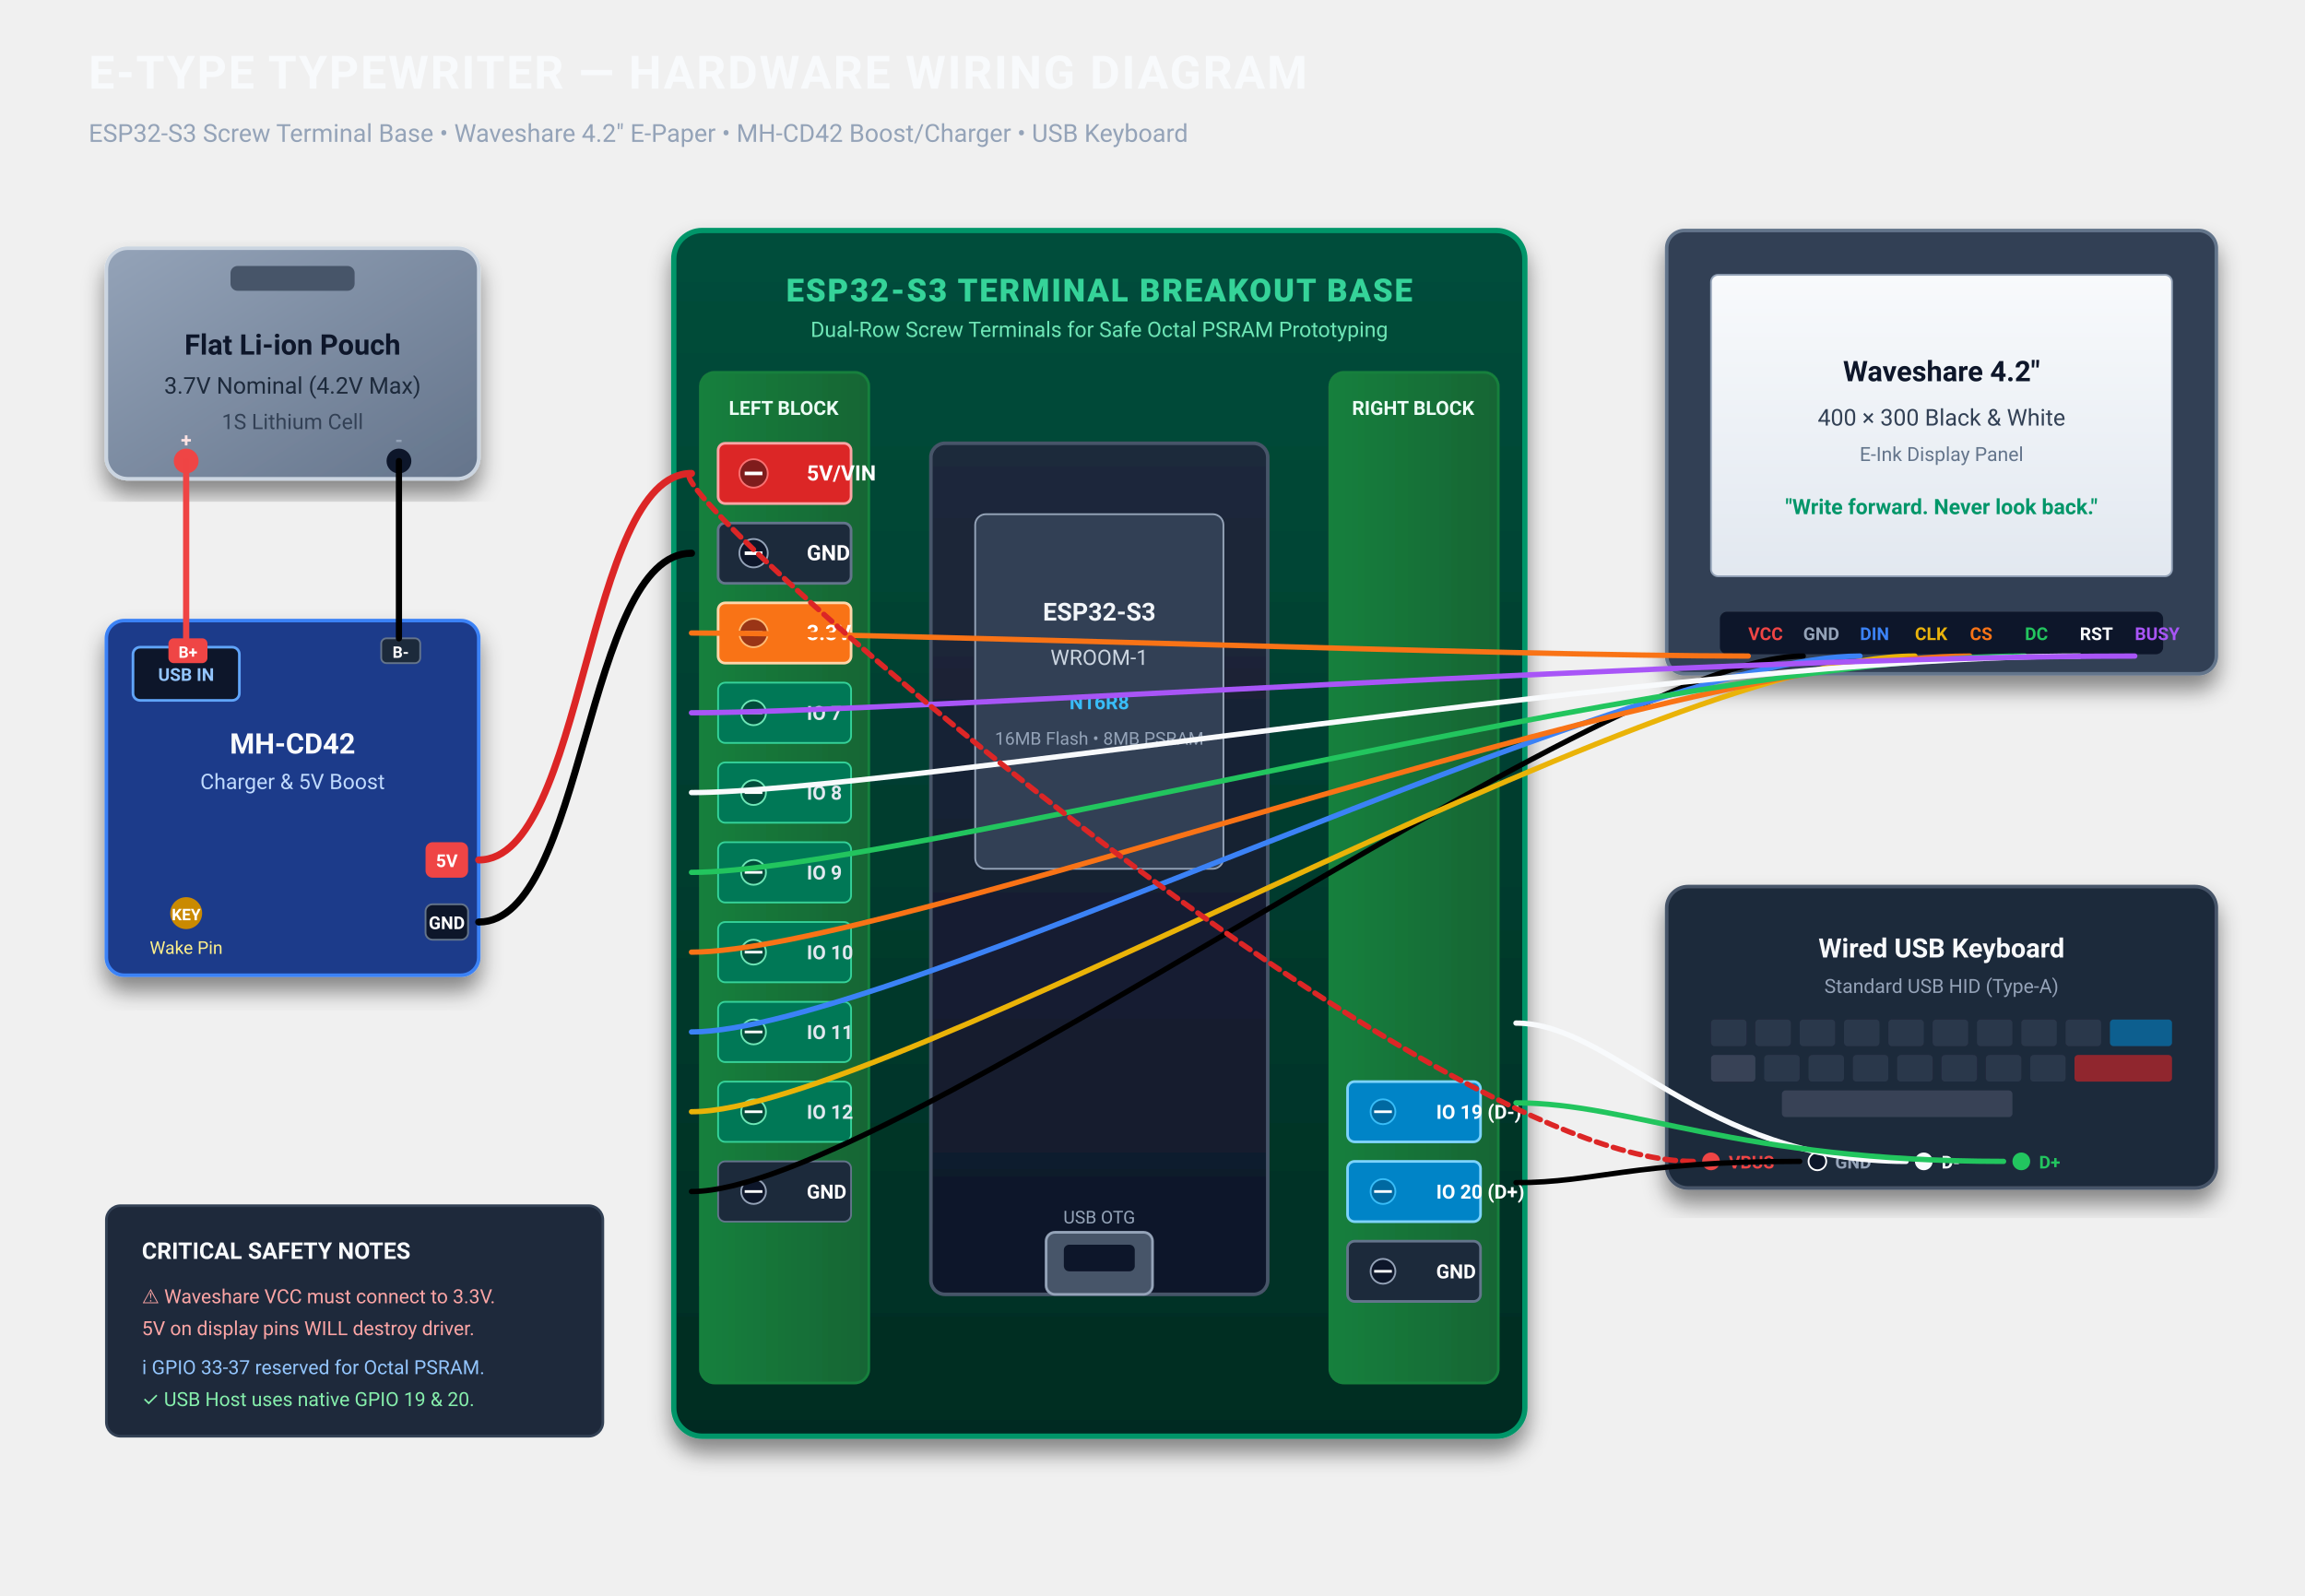
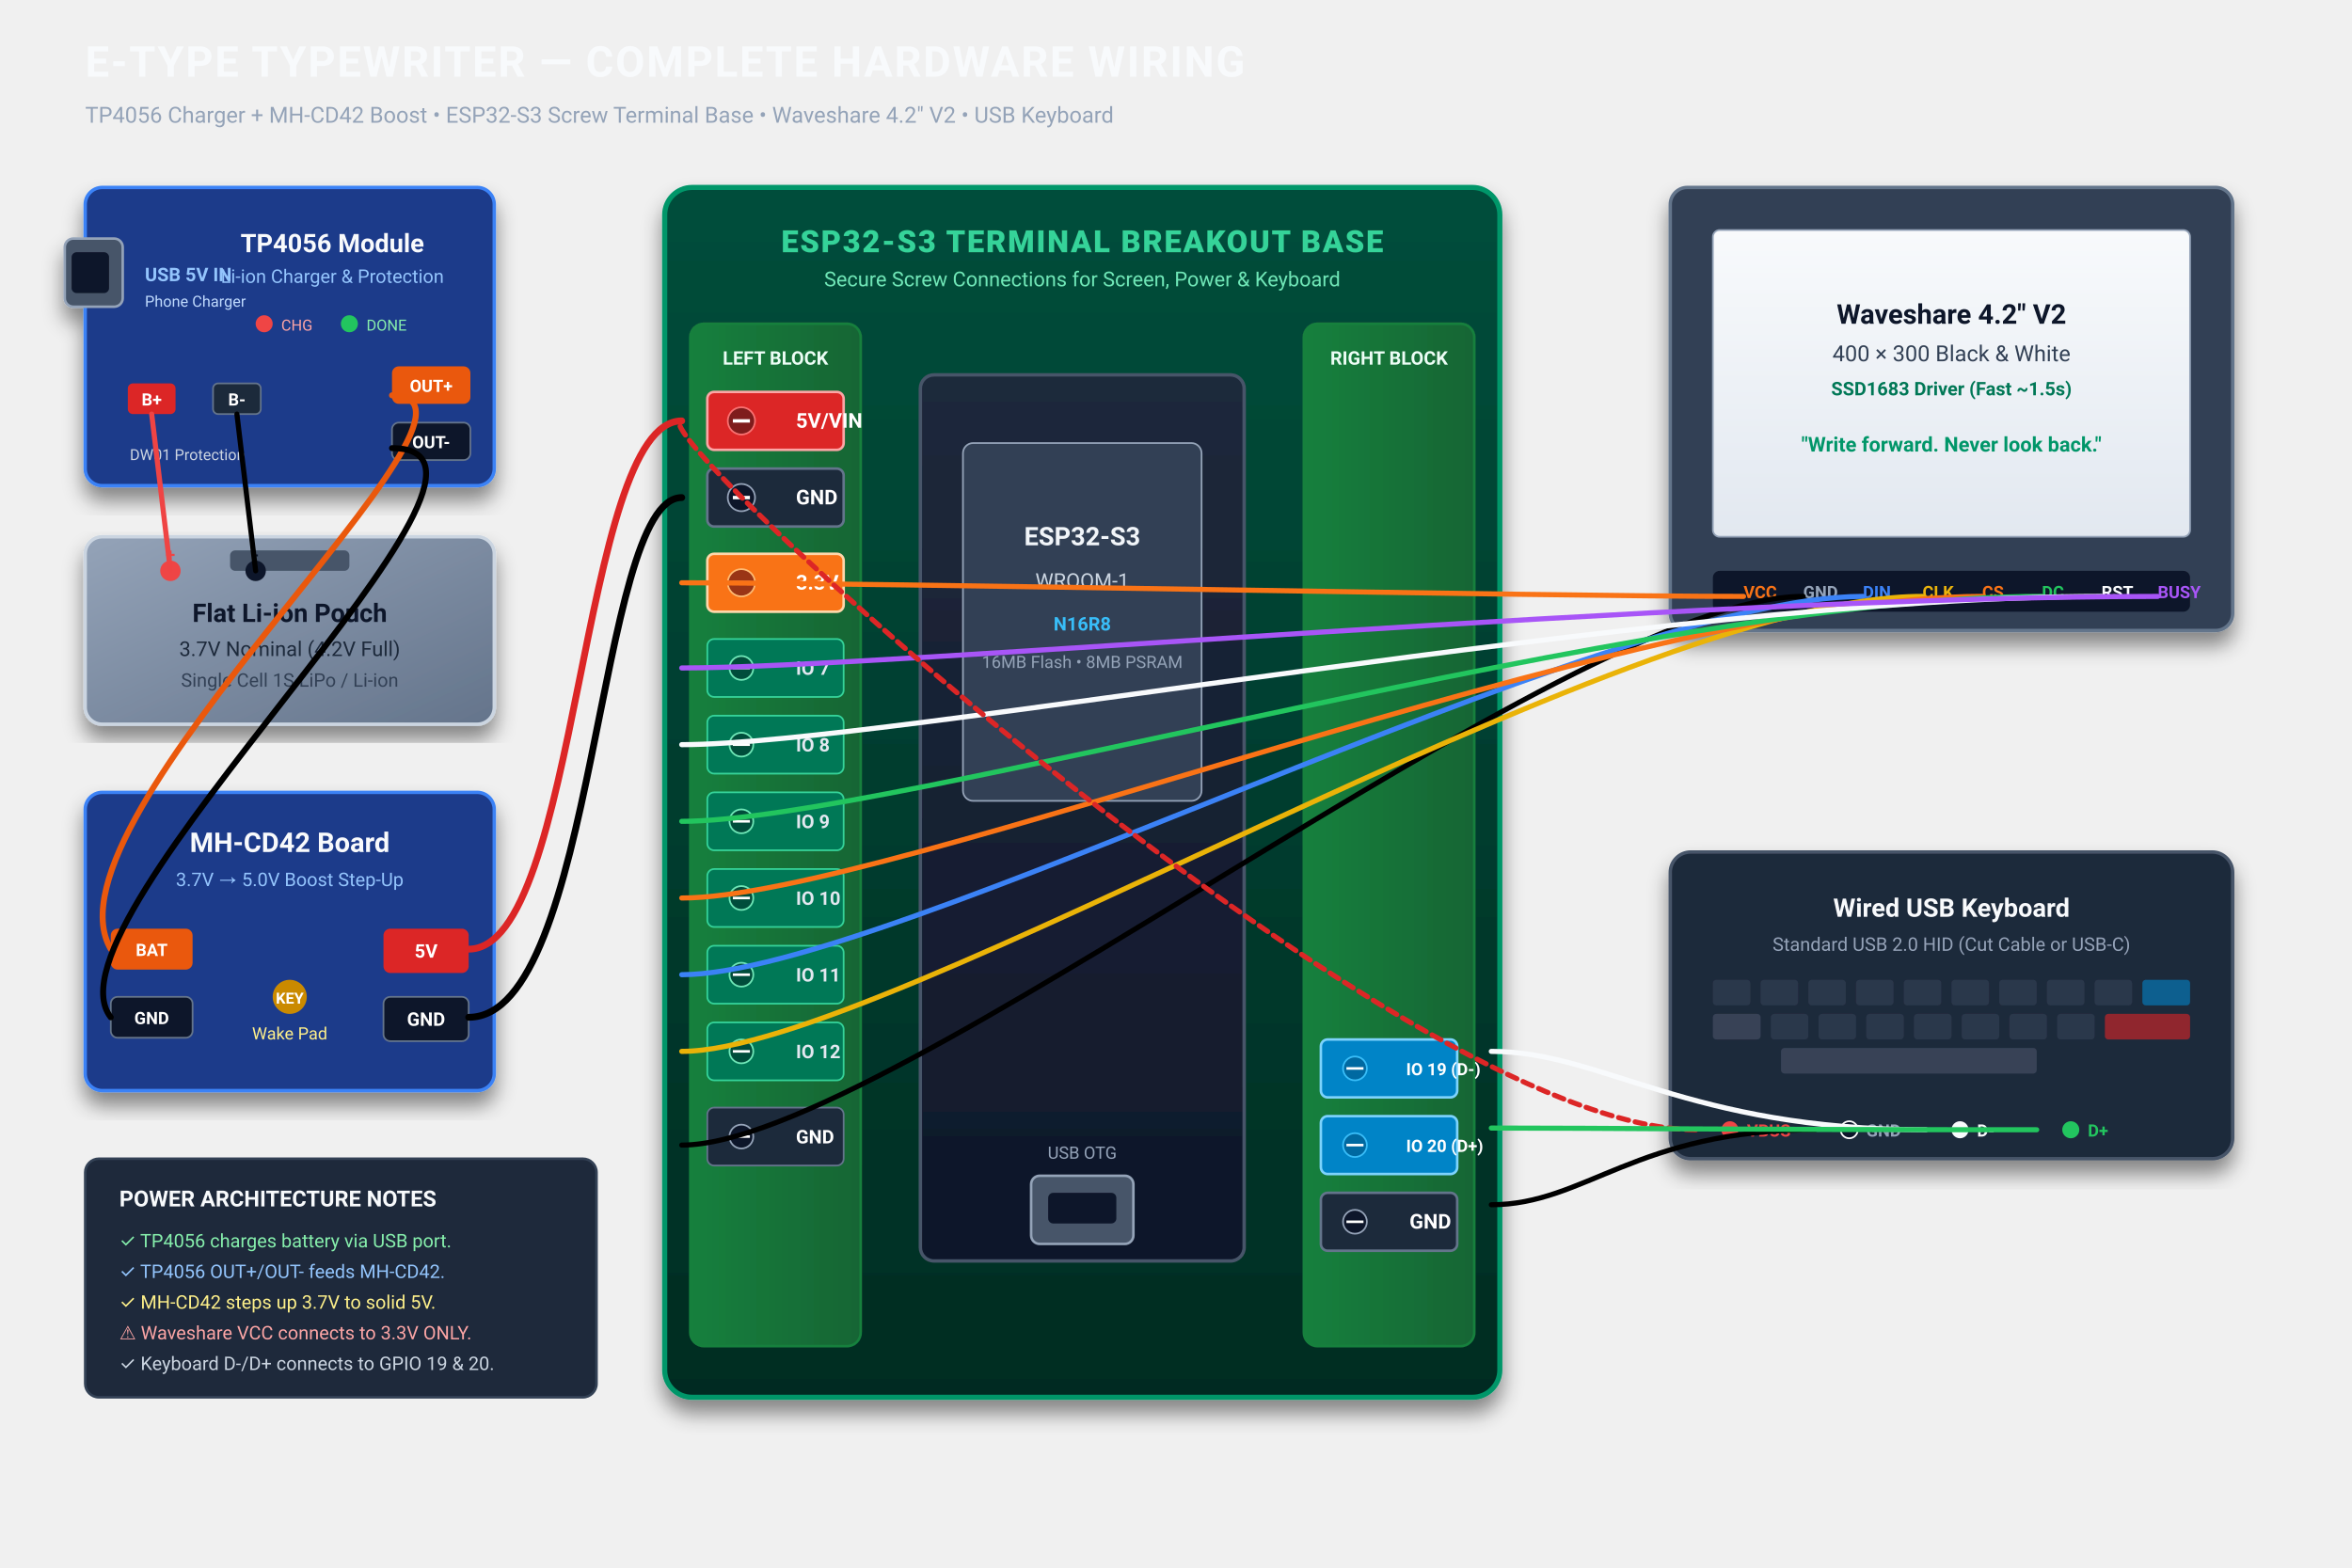
- <svg xmlns="http://www.w3.org/2000/svg" viewBox="0 0 1300 900" width="100%" height="100%" style="background:#0f172a; font-family:-apple-system, BlinkMacSystemFont, 'Segoe UI', Roboto, Helvetica, Arial, sans-serif;">
+ <svg xmlns="http://www.w3.org/2000/svg" viewBox="0 0 1380 920" width="100%" height="100%" style="background:#0f172a; font-family:-apple-system, BlinkMacSystemFont, 'Segoe UI', Roboto, Helvetica, Arial, sans-serif;">
  <defs>
    <filter id="card-shadow" x="-10%" y="-10%" width="120%" height="120%">
      <feDropShadow dx="0" dy="8" stdDeviation="6" flood-color="#000" flood-opacity="0.45" />
    </filter>
    <linearGradient id="mcu-grad" x1="0" y1="0" x2="0" y2="1">
-       <feFlood stop-color="#1e293b" />
      <stop offset="0%" stop-color="#1e293b" />
      <stop offset="100%" stop-color="#0f172a" />
    </linearGradient>
    <linearGradient id="board-base" x1="0" y1="0" x2="0" y2="1">
      <stop offset="0%" stop-color="#064e3b" />
      <stop offset="100%" stop-color="#022c22" />
    </linearGradient>
    <linearGradient id="terminal-grad" x1="0" y1="0" x2="1" y2="0">
      <stop offset="0%" stop-color="#15803d" />
      <stop offset="100%" stop-color="#166534" />
    </linearGradient>
    <linearGradient id="battery-grad" x1="0" y1="0" x2="1" y2="1">
      <stop offset="0%" stop-color="#94a3b8" />
      <stop offset="100%" stop-color="#64748b" />
    </linearGradient>
    <linearGradient id="epaper-grad" x1="0" y1="0" x2="0" y2="1">
      <stop offset="0%" stop-color="#f8fafc" />
      <stop offset="100%" stop-color="#e2e8f0" />
    </linearGradient>
  </defs>
-   <text x="50" y="50" fill="#f8fafc" font-size="26" font-weight="700" letter-spacing="1">E-TYPE TYPEWRITER — HARDWARE WIRING DIAGRAM</text>
-   <text x="50" y="80" fill="#94a3b8" font-size="14">ESP32-S3 Screw Terminal Base • Waveshare 4.2" E-Paper • MH-CD42 Boost/Charger • USB Keyboard</text>
-   <g transform="translate(60, 140)" filter="url(#card-shadow)">
-     <rect width="210" height="130" rx="12" fill="url(#battery-grad)" stroke="#cbd5e1" stroke-width="2" />
-     <rect x="70" y="10" width="70" height="14" rx="4" fill="#475569" />
-     <text x="105" y="60" fill="#0f172a" font-size="16" font-weight="700" text-anchor="middle">Flat Li-ion Pouch</text>
-     <text x="105" y="82" fill="#1e293b" font-size="13" text-anchor="middle">3.7V Nominal (4.2V Max)</text>
-     <text x="105" y="102" fill="#334155" font-size="12" text-anchor="middle">1S Lithium Cell</text>
-     <circle cx="45" cy="120" r="7" fill="#ef4444" />
-     <text x="45" y="112" fill="#fee2e2" font-size="11" font-weight="bold" text-anchor="middle">+</text>
-     <circle cx="165" cy="120" r="7" fill="#0f172a" />
-     <text x="165" y="112" fill="#94a3b8" font-size="11" font-weight="bold" text-anchor="middle">-</text>
-   </g>
-   <g transform="translate(60, 350)" filter="url(#card-shadow)">
-     <rect width="210" height="200" rx="10" fill="#1e3a8a" stroke="#3b82f6" stroke-width="2" />
-     <rect x="15" y="15" width="60" height="30" rx="4" fill="#0f172a" stroke="#60a5fa" stroke-width="1.5" />
-     <text x="45" y="34" fill="#93c5fd" font-size="10" font-weight="600" text-anchor="middle">USB IN</text>
-     <text x="105" y="75" fill="#f8fafc" font-size="16" font-weight="700" text-anchor="middle">MH-CD42</text>
-     <text x="105" y="95" fill="#bfdbfe" font-size="12" text-anchor="middle">Charger &amp; 5V Boost</text>
-     <rect x="35" y="10" width="22" height="14" rx="3" fill="#ef4444" />
-     <text x="46" y="21" fill="#fff" font-size="9" font-weight="bold" text-anchor="middle">B+</text>
-     <rect x="155" y="10" width="22" height="14" rx="3" fill="#1e293b" stroke="#64748b" />
-     <text x="166" y="21" fill="#fff" font-size="9" font-weight="bold" text-anchor="middle">B-</text>
-     <rect x="180" y="125" width="24" height="20" rx="4" fill="#ef4444" />
-     <text x="192" y="139" fill="#fff" font-size="10" font-weight="bold" text-anchor="middle">5V</text>
-     <rect x="180" y="160" width="24" height="20" rx="4" fill="#0f172a" stroke="#64748b" />
-     <text x="192" y="174" fill="#fff" font-size="10" font-weight="bold" text-anchor="middle">GND</text>
-     <circle cx="45" cy="165" r="9" fill="#ca8a04" />
-     <text x="45" y="169" fill="#fff" font-size="9" font-weight="bold" text-anchor="middle">KEY</text>
-     <text x="45" y="188" fill="#fef08a" font-size="10" text-anchor="middle">Wake Pin</text>
-   </g>
-   <g transform="translate(380, 130)" filter="url(#card-shadow)">
-     <rect width="480" height="680" rx="16" fill="url(#board-base)" stroke="#059669" stroke-width="3" />
-     <text x="240" y="40" fill="#34d399" font-size="18" font-weight="800" text-anchor="middle" letter-spacing="1">ESP32-S3 TERMINAL BREAKOUT BASE</text>
-     <text x="240" y="60" fill="#6ee7b7" font-size="12" text-anchor="middle">Dual-Row Screw Terminals for Safe Octal PSRAM Prototyping</text>
+   <text x="50" y="45" fill="#f8fafc" font-size="25" font-weight="700" letter-spacing="1">E-TYPE TYPEWRITER — COMPLETE HARDWARE WIRING</text>
+   <text x="50" y="72" fill="#94a3b8" font-size="13">TP4056 Charger + MH-CD42 Boost • ESP32-S3 Screw Terminal Base • Waveshare 4.2" V2 • USB Keyboard</text>
+   <g transform="translate(50, 110)" filter="url(#card-shadow)">
+     <rect width="240" height="175" rx="10" fill="#1e3a8a" stroke="#3b82f6" stroke-width="2" />
+     <rect x="-12" y="30" width="34" height="40" rx="5" fill="#475569" stroke="#94a3b8" stroke-width="1.5" />
+     <rect x="-8" y="38" width="22" height="24" rx="3" fill="#0f172a" />
+     <text x="35" y="55" fill="#93c5fd" font-size="11" font-weight="700">USB 5V IN</text>
+     <text x="35" y="70" fill="#bfdbfe" font-size="9">Phone Charger</text>
+     <text x="145" y="38" fill="#f8fafc" font-size="15" font-weight="700" text-anchor="middle">TP4056 Module</text>
+     <text x="145" y="56" fill="#93c5fd" font-size="11" text-anchor="middle">Li-ion Charger &amp; Protection</text>
+     <circle cx="105" cy="80" r="5" fill="#ef4444" />
+     <text x="115" y="84" fill="#fca5a5" font-size="9">CHG</text>
+     <circle cx="155" cy="80" r="5" fill="#22c55e" />
+     <text x="165" y="84" fill="#86efac" font-size="9">DONE</text>
+     <rect x="25" y="115" width="28" height="18" rx="3" fill="#dc2626" />
+     <text x="39" y="128" fill="#fff" font-size="10" font-weight="bold" text-anchor="middle">B+</text>
+     <rect x="75" y="115" width="28" height="18" rx="3" fill="#1e293b" stroke="#64748b" />
+     <text x="89" y="128" fill="#fff" font-size="10" font-weight="bold" text-anchor="middle">B-</text>
+     <rect x="180" y="105" width="46" height="22" rx="4" fill="#ea580c" />
+     <text x="203" y="120" fill="#fff" font-size="10" font-weight="bold" text-anchor="middle">OUT+</text>
+     <rect x="180" y="138" width="46" height="22" rx="4" fill="#0f172a" stroke="#64748b" />
+     <text x="203" y="153" fill="#fff" font-size="10" font-weight="bold" text-anchor="middle">OUT-</text>
+     <text x="60" y="160" fill="#cbd5e1" font-size="9" text-anchor="middle">DW01 Protection</text>
+   </g>
+   <g transform="translate(50, 315)" filter="url(#card-shadow)">
+     <rect width="240" height="110" rx="10" fill="url(#battery-grad)" stroke="#cbd5e1" stroke-width="2" />
+     <rect x="85" y="8" width="70" height="12" rx="3" fill="#475569" />
+     <text x="120" y="50" fill="#0f172a" font-size="15" font-weight="700" text-anchor="middle">Flat Li-ion Pouch</text>
+     <text x="120" y="70" fill="#1e293b" font-size="12" text-anchor="middle">3.7V Nominal (4.2V Full)</text>
+     <text x="120" y="88" fill="#334155" font-size="11" text-anchor="middle">Single Cell 1S LiPo / Li-ion</text>
+     <circle cx="50" cy="20" r="6" fill="#ef4444" />
+     <text x="50" y="14" fill="#ef4444" font-size="10" font-weight="bold" text-anchor="middle">+</text>
+     <circle cx="100" cy="20" r="6" fill="#0f172a" />
+     <text x="100" y="14" fill="#0f172a" font-size="10" font-weight="bold" text-anchor="middle">-</text>
+   </g>
+   <g transform="translate(50, 465)" filter="url(#card-shadow)">
+     <rect width="240" height="175" rx="10" fill="#1e3a8a" stroke="#3b82f6" stroke-width="2" />
+     <text x="120" y="35" fill="#f8fafc" font-size="16" font-weight="700" text-anchor="middle">MH-CD42 Board</text>
+     <text x="120" y="55" fill="#93c5fd" font-size="11" text-anchor="middle">3.7V → 5.0V Boost Step-Up</text>
+     <rect x="15" y="80" width="48" height="24" rx="4" fill="#ea580c" />
+     <text x="39" y="96" fill="#fff" font-size="10" font-weight="bold" text-anchor="middle">BAT</text>
+     <rect x="15" y="120" width="48" height="24" rx="4" fill="#0f172a" stroke="#64748b" />
+     <text x="39" y="136" fill="#fff" font-size="10" font-weight="bold" text-anchor="middle">GND</text>
+     <rect x="175" y="80" width="50" height="26" rx="4" fill="#dc2626" />
+     <text x="200" y="97" fill="#fff" font-size="11" font-weight="bold" text-anchor="middle">5V</text>
+     <rect x="175" y="120" width="50" height="26" rx="4" fill="#0f172a" stroke="#64748b" />
+     <text x="200" y="137" fill="#fff" font-size="11" font-weight="bold" text-anchor="middle">GND</text>
+     <circle cx="120" cy="120" r="10" fill="#ca8a04" />
+     <text x="120" y="124" fill="#fff" font-size="9" font-weight="bold" text-anchor="middle">KEY</text>
+     <text x="120" y="145" fill="#fef08a" font-size="10" text-anchor="middle">Wake Pad</text>
+   </g>
+   <g transform="translate(390, 110)" filter="url(#card-shadow)">
+     <rect width="490" height="710" rx="16" fill="url(#board-base)" stroke="#059669" stroke-width="3" />
+     <text x="245" y="38" fill="#34d399" font-size="18" font-weight="800" text-anchor="middle" letter-spacing="1">ESP32-S3 TERMINAL BREAKOUT BASE</text>
+     <text x="245" y="58" fill="#6ee7b7" font-size="12" text-anchor="middle">Secure Screw Connections for Screen, Power &amp; Keyboard</text>
    <g transform="translate(15, 80)">
-       <rect width="95" height="570" rx="8" fill="url(#terminal-grad)" stroke="#15803d" stroke-width="1.5" />
-       <text x="47" y="24" fill="#ecfdf5" font-size="11" font-weight="700" text-anchor="middle">LEFT BLOCK</text>
+       <rect width="100" height="600" rx="8" fill="url(#terminal-grad)" stroke="#15803d" stroke-width="1.5" />
+       <text x="50" y="24" fill="#ecfdf5" font-size="11" font-weight="700" text-anchor="middle">LEFT BLOCK</text>
      <g transform="translate(10, 40)">
-         <rect width="75" height="34" rx="4" fill="#dc2626" stroke="#fca5a5" stroke-width="1.5" />
+         <rect width="80" height="34" rx="4" fill="#dc2626" stroke="#fca5a5" stroke-width="1.5" />
        <circle cx="20" cy="17" r="8" fill="#7f1d1d" stroke="#f87171" />
        <line x1="15" y1="17" x2="25" y2="17" stroke="#fff" stroke-width="2" />
-         <text x="50" y="21" fill="#fff" font-size="12" font-weight="bold">5V/VIN</text>
+         <text x="52" y="21" fill="#fff" font-size="12" font-weight="bold">5V/VIN</text>
      </g>
      <g transform="translate(10, 85)">
-         <rect width="75" height="34" rx="4" fill="#1e293b" stroke="#64748b" stroke-width="1.5" />
+         <rect width="80" height="34" rx="4" fill="#1e293b" stroke="#64748b" stroke-width="1.5" />
        <circle cx="20" cy="17" r="8" fill="#0f172a" stroke="#94a3b8" />
        <line x1="15" y1="17" x2="25" y2="17" stroke="#fff" stroke-width="2" />
-         <text x="50" y="21" fill="#fff" font-size="12" font-weight="bold">GND</text>
-       </g>
-       <g transform="translate(10, 130)">
-         <rect width="75" height="34" rx="4" fill="#f97316" stroke="#fed7aa" stroke-width="1.5" />
+         <text x="52" y="21" fill="#fff" font-size="12" font-weight="bold">GND</text>
+       </g>
+       <g transform="translate(10, 135)">
+         <rect width="80" height="34" rx="4" fill="#f97316" stroke="#fed7aa" stroke-width="1.5" />
        <circle cx="20" cy="17" r="8" fill="#9a3412" stroke="#fdba74" />
        <line x1="15" y1="17" x2="25" y2="17" stroke="#fff" stroke-width="2" />
-         <text x="50" y="21" fill="#fff" font-size="12" font-weight="bold">3.3V</text>
-       </g>
-       <g transform="translate(10, 175)">
-         <rect width="75" height="34" rx="4" fill="#047857" stroke="#34d399" stroke-width="1" />
-         <circle cx="20" cy="17" r="7" fill="#064e3b" stroke="#6ee7b7" />
-         <line x1="15" y1="17" x2="25" y2="17" stroke="#fff" stroke-width="1.5" />
-         <text x="50" y="21" fill="#e2e8f0" font-size="11" font-weight="600">IO 7</text>
-       </g>
-       <g transform="translate(10, 220)">
-         <rect width="75" height="34" rx="4" fill="#047857" stroke="#34d399" stroke-width="1" />
-         <circle cx="20" cy="17" r="7" fill="#064e3b" stroke="#6ee7b7" />
-         <line x1="15" y1="17" x2="25" y2="17" stroke="#fff" stroke-width="1.5" />
-         <text x="50" y="21" fill="#e2e8f0" font-size="11" font-weight="600">IO 8</text>
-       </g>
-       <g transform="translate(10, 265)">
-         <rect width="75" height="34" rx="4" fill="#047857" stroke="#34d399" stroke-width="1" />
-         <circle cx="20" cy="17" r="7" fill="#064e3b" stroke="#6ee7b7" />
-         <line x1="15" y1="17" x2="25" y2="17" stroke="#fff" stroke-width="1.5" />
-         <text x="50" y="21" fill="#e2e8f0" font-size="11" font-weight="600">IO 9</text>
-       </g>
-       <g transform="translate(10, 310)">
-         <rect width="75" height="34" rx="4" fill="#047857" stroke="#34d399" stroke-width="1" />
-         <circle cx="20" cy="17" r="7" fill="#064e3b" stroke="#6ee7b7" />
-         <line x1="15" y1="17" x2="25" y2="17" stroke="#fff" stroke-width="1.5" />
-         <text x="50" y="21" fill="#e2e8f0" font-size="11" font-weight="600">IO 10</text>
-       </g>
-       <g transform="translate(10, 355)">
-         <rect width="75" height="34" rx="4" fill="#047857" stroke="#34d399" stroke-width="1" />
-         <circle cx="20" cy="17" r="7" fill="#064e3b" stroke="#6ee7b7" />
-         <line x1="15" y1="17" x2="25" y2="17" stroke="#fff" stroke-width="1.5" />
-         <text x="50" y="21" fill="#e2e8f0" font-size="11" font-weight="600">IO 11</text>
-       </g>
-       <g transform="translate(10, 400)">
-         <rect width="75" height="34" rx="4" fill="#047857" stroke="#34d399" stroke-width="1" />
-         <circle cx="20" cy="17" r="7" fill="#064e3b" stroke="#6ee7b7" />
-         <line x1="15" y1="17" x2="25" y2="17" stroke="#fff" stroke-width="1.5" />
-         <text x="50" y="21" fill="#e2e8f0" font-size="11" font-weight="600">IO 12</text>
-       </g>
-       <g transform="translate(10, 445)">
-         <rect width="75" height="34" rx="4" fill="#1e293b" stroke="#64748b" stroke-width="1" />
+         <text x="52" y="21" fill="#fff" font-size="12" font-weight="bold">3.3V</text>
+       </g>
+       <g transform="translate(10, 185)">
+         <rect width="80" height="34" rx="4" fill="#047857" stroke="#34d399" stroke-width="1" />
+         <circle cx="20" cy="17" r="7" fill="#064e3b" stroke="#6ee7b7" />
+         <line x1="15" y1="17" x2="25" y2="17" stroke="#fff" stroke-width="1.5" />
+         <text x="52" y="21" fill="#e2e8f0" font-size="11" font-weight="600">IO 7</text>
+       </g>
+       <g transform="translate(10, 230)">
+         <rect width="80" height="34" rx="4" fill="#047857" stroke="#34d399" stroke-width="1" />
+         <circle cx="20" cy="17" r="7" fill="#064e3b" stroke="#6ee7b7" />
+         <line x1="15" y1="17" x2="25" y2="17" stroke="#fff" stroke-width="1.5" />
+         <text x="52" y="21" fill="#e2e8f0" font-size="11" font-weight="600">IO 8</text>
+       </g>
+       <g transform="translate(10, 275)">
+         <rect width="80" height="34" rx="4" fill="#047857" stroke="#34d399" stroke-width="1" />
+         <circle cx="20" cy="17" r="7" fill="#064e3b" stroke="#6ee7b7" />
+         <line x1="15" y1="17" x2="25" y2="17" stroke="#fff" stroke-width="1.5" />
+         <text x="52" y="21" fill="#e2e8f0" font-size="11" font-weight="600">IO 9</text>
+       </g>
+       <g transform="translate(10, 320)">
+         <rect width="80" height="34" rx="4" fill="#047857" stroke="#34d399" stroke-width="1" />
+         <circle cx="20" cy="17" r="7" fill="#064e3b" stroke="#6ee7b7" />
+         <line x1="15" y1="17" x2="25" y2="17" stroke="#fff" stroke-width="1.5" />
+         <text x="52" y="21" fill="#e2e8f0" font-size="11" font-weight="600">IO 10</text>
+       </g>
+       <g transform="translate(10, 365)">
+         <rect width="80" height="34" rx="4" fill="#047857" stroke="#34d399" stroke-width="1" />
+         <circle cx="20" cy="17" r="7" fill="#064e3b" stroke="#6ee7b7" />
+         <line x1="15" y1="17" x2="25" y2="17" stroke="#fff" stroke-width="1.5" />
+         <text x="52" y="21" fill="#e2e8f0" font-size="11" font-weight="600">IO 11</text>
+       </g>
+       <g transform="translate(10, 410)">
+         <rect width="80" height="34" rx="4" fill="#047857" stroke="#34d399" stroke-width="1" />
+         <circle cx="20" cy="17" r="7" fill="#064e3b" stroke="#6ee7b7" />
+         <line x1="15" y1="17" x2="25" y2="17" stroke="#fff" stroke-width="1.5" />
+         <text x="52" y="21" fill="#e2e8f0" font-size="11" font-weight="600">IO 12</text>
+       </g>
+       <g transform="translate(10, 460)">
+         <rect width="80" height="34" rx="4" fill="#1e293b" stroke="#64748b" stroke-width="1" />
        <circle cx="20" cy="17" r="7" fill="#0f172a" stroke="#94a3b8" />
        <line x1="15" y1="17" x2="25" y2="17" stroke="#fff" stroke-width="1.5" />
-         <text x="50" y="21" fill="#fff" font-size="11" font-weight="bold">GND</text>
-       </g>
-     </g>
-     <g transform="translate(145, 120)">
-       <rect width="190" height="480" rx="8" fill="url(#mcu-grad)" stroke="#475569" stroke-width="2" />
-       <rect x="25" y="40" width="140" height="200" rx="6" fill="#334155" stroke="#94a3b8" stroke-width="1" />
-       <text x="95" y="100" fill="#f1f5f9" font-size="14" font-weight="700" text-anchor="middle">ESP32-S3</text>
+         <text x="52" y="21" fill="#fff" font-size="11" font-weight="bold">GND</text>
+       </g>
+     </g>
+     <g transform="translate(150, 110)">
+       <rect width="190" height="520" rx="8" fill="url(#mcu-grad)" stroke="#475569" stroke-width="2" />
+       <rect x="25" y="40" width="140" height="210" rx="6" fill="#334155" stroke="#94a3b8" stroke-width="1" />
+       <text x="95" y="100" fill="#f1f5f9" font-size="15" font-weight="700" text-anchor="middle">ESP32-S3</text>
      <text x="95" y="125" fill="#cbd5e1" font-size="12" text-anchor="middle">WROOM-1</text>
      <text x="95" y="150" fill="#38bdf8" font-size="11" font-weight="600" text-anchor="middle">N16R8</text>
-       <text x="95" y="170" fill="#94a3b8" font-size="10" text-anchor="middle">16MB Flash • 8MB PSRAM</text>
-       <rect x="65" y="445" width="60" height="35" rx="5" fill="#475569" stroke="#94a3b8" stroke-width="1.5" />
-       <rect x="75" y="452" width="40" height="15" rx="3" fill="#0f172a" />
-       <text x="95" y="440" fill="#94a3b8" font-size="10" text-anchor="middle">USB OTG</text>
-     </g>
-     <g transform="translate(370, 80)">
-       <rect width="95" height="570" rx="8" fill="url(#terminal-grad)" stroke="#15803d" stroke-width="1.5" />
-       <text x="47" y="24" fill="#ecfdf5" font-size="11" font-weight="700" text-anchor="middle">RIGHT BLOCK</text>
-       <g transform="translate(10, 400)">
-         <rect width="75" height="34" rx="4" fill="#0284c7" stroke="#7dd3fc" stroke-width="1.5" />
+       <text x="95" y="172" fill="#94a3b8" font-size="10" text-anchor="middle">16MB Flash • 8MB PSRAM</text>
+       <rect x="65" y="470" width="60" height="40" rx="5" fill="#475569" stroke="#94a3b8" stroke-width="1.5" />
+       <rect x="75" y="480" width="40" height="18" rx="3" fill="#0f172a" />
+       <text x="95" y="460" fill="#94a3b8" font-size="10" text-anchor="middle">USB OTG</text>
+     </g>
+     <g transform="translate(375, 80)">
+       <rect width="100" height="600" rx="8" fill="url(#terminal-grad)" stroke="#15803d" stroke-width="1.5" />
+       <text x="50" y="24" fill="#ecfdf5" font-size="11" font-weight="700" text-anchor="middle">RIGHT BLOCK</text>
+       <g transform="translate(10, 420)">
+         <rect width="80" height="34" rx="4" fill="#0284c7" stroke="#7dd3fc" stroke-width="1.5" />
        <circle cx="20" cy="17" r="7" fill="#0369a1" stroke="#38bdf8" />
        <line x1="15" y1="17" x2="25" y2="17" stroke="#fff" stroke-width="1.5" />
-         <text x="50" y="21" fill="#fff" font-size="11" font-weight="bold">IO 19 (D-)</text>
-       </g>
-       <g transform="translate(10, 445)">
-         <rect width="75" height="34" rx="4" fill="#0284c7" stroke="#7dd3fc" stroke-width="1.5" />
+         <text x="50" y="21" fill="#fff" font-size="10" font-weight="bold">IO 19 (D-)</text>
+       </g>
+       <g transform="translate(10, 465)">
+         <rect width="80" height="34" rx="4" fill="#0284c7" stroke="#7dd3fc" stroke-width="1.5" />
        <circle cx="20" cy="17" r="7" fill="#0369a1" stroke="#38bdf8" />
        <line x1="15" y1="17" x2="25" y2="17" stroke="#fff" stroke-width="1.5" />
-         <text x="50" y="21" fill="#fff" font-size="11" font-weight="bold">IO 20 (D+)</text>
-       </g>
-       <g transform="translate(10, 490)">
-         <rect width="75" height="34" rx="4" fill="#1e293b" stroke="#64748b" stroke-width="1.5" />
+         <text x="50" y="21" fill="#fff" font-size="10" font-weight="bold">IO 20 (D+)</text>
+       </g>
+       <g transform="translate(10, 510)">
+         <rect width="80" height="34" rx="4" fill="#1e293b" stroke="#64748b" stroke-width="1.5" />
        <circle cx="20" cy="17" r="7" fill="#0f172a" stroke="#94a3b8" />
        <line x1="15" y1="17" x2="25" y2="17" stroke="#fff" stroke-width="1.5" />
-         <text x="50" y="21" fill="#fff" font-size="11" font-weight="bold">GND</text>
-       </g>
-     </g>
-   </g>
-   <g transform="translate(940, 130)" filter="url(#card-shadow)">
-     <rect width="310" height="250" rx="10" fill="#334155" stroke="#64748b" stroke-width="2" />
-     <rect x="25" y="25" width="260" height="170" rx="4" fill="url(#epaper-grad)" stroke="#94a3b8" />
-     <text x="155" y="85" fill="#0f172a" font-size="16" font-weight="700" text-anchor="middle">Waveshare 4.2"</text>
-     <text x="155" y="110" fill="#334155" font-size="13" text-anchor="middle">400 × 300 Black &amp; White</text>
-     <text x="155" y="130" fill="#64748b" font-size="11" text-anchor="middle">E-Ink Display Panel</text>
-     <text x="155" y="160" fill="#059669" font-size="12" font-weight="600" text-anchor="middle">"Write forward. Never look back."</text>
-     <g transform="translate(30, 215)">
-       <rect width="250" height="24" rx="4" fill="#0f172a" />
-       <text x="16" y="16" fill="#ef4444" font-size="10" font-weight="bold">VCC</text>
-       <text x="47" y="16" fill="#94a3b8" font-size="10" font-weight="bold">GND</text>
-       <text x="79" y="16" fill="#3b82f6" font-size="10" font-weight="bold">DIN</text>
-       <text x="110" y="16" fill="#eab308" font-size="10" font-weight="bold">CLK</text>
-       <text x="141" y="16" fill="#f97316" font-size="10" font-weight="bold">CS</text>
-       <text x="172" y="16" fill="#22c55e" font-size="10" font-weight="bold">DC</text>
-       <text x="203" y="16" fill="#f8fafc" font-size="10" font-weight="bold">RST</text>
-       <text x="234" y="16" fill="#a855f7" font-size="10" font-weight="bold">BUSY</text>
-     </g>
-   </g>
-   <g transform="translate(940, 500)" filter="url(#card-shadow)">
-     <rect width="310" height="170" rx="12" fill="#1e293b" stroke="#475569" stroke-width="2" />
-     <text x="155" y="40" fill="#f8fafc" font-size="15" font-weight="700" text-anchor="middle">Wired USB Keyboard</text>
-     <text x="155" y="60" fill="#94a3b8" font-size="11" text-anchor="middle">Standard USB HID (Type-A)</text>
+         <text x="52" y="21" fill="#fff" font-size="12" font-weight="bold">GND</text>
+       </g>
+     </g>
+   </g>
+   <g transform="translate(980, 110)" filter="url(#card-shadow)">
+     <rect width="330" height="260" rx="10" fill="#334155" stroke="#64748b" stroke-width="2" />
+     <rect x="25" y="25" width="280" height="180" rx="4" fill="url(#epaper-grad)" stroke="#94a3b8" />
+     <text x="165" y="80" fill="#0f172a" font-size="16" font-weight="700" text-anchor="middle">Waveshare 4.2" V2</text>
+     <text x="165" y="102" fill="#334155" font-size="13" text-anchor="middle">400 × 300 Black &amp; White</text>
+     <text x="165" y="122" fill="#047857" font-size="11" font-weight="600" text-anchor="middle">SSD1683 Driver (Fast ~1.5s)</text>
+     <text x="165" y="155" fill="#059669" font-size="12" font-weight="600" text-anchor="middle">"Write forward. Never look back."</text>
+     <g transform="translate(25, 225)">
+       <rect width="280" height="24" rx="4" fill="#0f172a" />
+       <text x="18" y="16" fill="#f97316" font-size="10" font-weight="bold">VCC</text>
+       <text x="53" y="16" fill="#94a3b8" font-size="10" font-weight="bold">GND</text>
+       <text x="88" y="16" fill="#3b82f6" font-size="10" font-weight="bold">DIN</text>
+       <text x="123" y="16" fill="#eab308" font-size="10" font-weight="bold">CLK</text>
+       <text x="158" y="16" fill="#f97316" font-size="10" font-weight="bold">CS</text>
+       <text x="193" y="16" fill="#22c55e" font-size="10" font-weight="bold">DC</text>
+       <text x="228" y="16" fill="#f8fafc" font-size="10" font-weight="bold">RST</text>
+       <text x="261" y="16" fill="#a855f7" font-size="10" font-weight="bold">BUSY</text>
+     </g>
+   </g>
+   <g transform="translate(980, 500)" filter="url(#card-shadow)">
+     <rect width="330" height="180" rx="12" fill="#1e293b" stroke="#475569" stroke-width="2" />
+     <text x="165" y="38" fill="#f8fafc" font-size="15" font-weight="700" text-anchor="middle">Wired USB Keyboard</text>
+     <text x="165" y="58" fill="#94a3b8" font-size="11" text-anchor="middle">Standard USB 2.0 HID (Cut Cable or USB-C)</text>
    <g transform="translate(25, 75)" opacity="0.6">
-       <rect x="0" y="0" width="20" height="15" rx="2" fill="#334155" />
-       <rect x="25" y="0" width="20" height="15" rx="2" fill="#334155" />
-       <rect x="50" y="0" width="20" height="15" rx="2" fill="#334155" />
-       <rect x="75" y="0" width="20" height="15" rx="2" fill="#334155" />
-       <rect x="100" y="0" width="20" height="15" rx="2" fill="#334155" />
-       <rect x="125" y="0" width="20" height="15" rx="2" fill="#334155" />
-       <rect x="150" y="0" width="20" height="15" rx="2" fill="#334155" />
-       <rect x="175" y="0" width="20" height="15" rx="2" fill="#334155" />
-       <rect x="200" y="0" width="20" height="15" rx="2" fill="#334155" />
-       <rect x="225" y="0" width="35" height="15" rx="2" fill="#0284c7" />
-       <rect x="0" y="20" width="25" height="15" rx="2" fill="#475569" />
-       <rect x="30" y="20" width="20" height="15" rx="2" fill="#334155" />
-       <rect x="55" y="20" width="20" height="15" rx="2" fill="#334155" />
-       <rect x="80" y="20" width="20" height="15" rx="2" fill="#334155" />
-       <rect x="105" y="20" width="20" height="15" rx="2" fill="#334155" />
-       <rect x="130" y="20" width="20" height="15" rx="2" fill="#334155" />
-       <rect x="155" y="20" width="20" height="15" rx="2" fill="#334155" />
-       <rect x="180" y="20" width="20" height="15" rx="2" fill="#334155" />
-       <rect x="205" y="20" width="55" height="15" rx="2" fill="#dc2626" />
-       <rect x="40" y="40" width="130" height="15" rx="2" fill="#475569" />
-     </g>
-     <g transform="translate(10, 140)">
+       <rect x="0" y="0" width="22" height="15" rx="2" fill="#334155" />
+       <rect x="28" y="0" width="22" height="15" rx="2" fill="#334155" />
+       <rect x="56" y="0" width="22" height="15" rx="2" fill="#334155" />
+       <rect x="84" y="0" width="22" height="15" rx="2" fill="#334155" />
+       <rect x="112" y="0" width="22" height="15" rx="2" fill="#334155" />
+       <rect x="140" y="0" width="22" height="15" rx="2" fill="#334155" />
+       <rect x="168" y="0" width="22" height="15" rx="2" fill="#334155" />
+       <rect x="196" y="0" width="22" height="15" rx="2" fill="#334155" />
+       <rect x="224" y="0" width="22" height="15" rx="2" fill="#334155" />
+       <rect x="252" y="0" width="28" height="15" rx="2" fill="#0284c7" />
+       <rect x="0" y="20" width="28" height="15" rx="2" fill="#475569" />
+       <rect x="34" y="20" width="22" height="15" rx="2" fill="#334155" />
+       <rect x="62" y="20" width="22" height="15" rx="2" fill="#334155" />
+       <rect x="90" y="20" width="22" height="15" rx="2" fill="#334155" />
+       <rect x="118" y="20" width="22" height="15" rx="2" fill="#334155" />
+       <rect x="146" y="20" width="22" height="15" rx="2" fill="#334155" />
+       <rect x="174" y="20" width="22" height="15" rx="2" fill="#334155" />
+       <rect x="202" y="20" width="22" height="15" rx="2" fill="#334155" />
+       <rect x="230" y="20" width="50" height="15" rx="2" fill="#dc2626" />
+       <rect x="40" y="40" width="150" height="15" rx="2" fill="#475569" />
+     </g>
+     <g transform="translate(20, 148)">
      <circle cx="15" cy="15" r="5" fill="#ef4444" />
      <text x="25" y="19" fill="#ef4444" font-size="10" font-weight="bold">VBUS</text>
-       <circle cx="75" cy="15" r="5" fill="#0f172a" stroke="#fff" stroke-width="1" />
-       <text x="85" y="19" fill="#94a3b8" font-size="10" font-weight="bold">GND</text>
-       <circle cx="135" cy="15" r="5" fill="#f8fafc" />
-       <text x="145" y="19" fill="#f8fafc" font-size="10" font-weight="bold">D-</text>
-       <circle cx="190" cy="15" r="5" fill="#22c55e" />
-       <text x="200" y="19" fill="#22c55e" font-size="10" font-weight="bold">D+</text>
-     </g>
-   </g>
-   <path d="M 105 260 L 105 360" fill="none" stroke="#ef4444" stroke-width="3.5" stroke-linecap="round" />
-   <path d="M 225 260 L 225 360" fill="none" stroke="#000" stroke-width="3.5" stroke-linecap="round" />
-   <path d="M 270 485 C 330 485, 330 267, 390 267" fill="none" stroke="#dc2626" stroke-width="4" stroke-linecap="round" />
-   <path d="M 270 520 C 330 520, 330 312, 390 312" fill="none" stroke="#000" stroke-width="4" stroke-linecap="round" />
-   <path d="M 986 370 C 850 370, 500 357, 390 357" fill="none" stroke="#f97316" stroke-width="3" stroke-linecap="round" />
-   <path d="M 1017 370 C 900 370, 500 672, 390 672" fill="none" stroke="#000" stroke-width="3" stroke-linecap="round" />
-   <path d="M 1049 370 C 920 370, 500 582, 390 582" fill="none" stroke="#3b82f6" stroke-width="3" stroke-linecap="round" />
-   <path d="M 1080 370 C 930 370, 500 627, 390 627" fill="none" stroke="#eab308" stroke-width="3" stroke-linecap="round" />
-   <path d="M 1111 370 C 940 370, 500 537, 390 537" fill="none" stroke="#f97316" stroke-width="3" stroke-linecap="round" />
-   <path d="M 1142 370 C 950 370, 500 492, 390 492" fill="none" stroke="#22c55e" stroke-width="3" stroke-linecap="round" />
-   <path d="M 1173 370 C 960 370, 500 447, 390 447" fill="none" stroke="#f8fafc" stroke-width="3" stroke-linecap="round" />
-   <path d="M 1204 370 C 970 370, 500 402, 390 402" fill="none" stroke="#a855f7" stroke-width="3" stroke-linecap="round" />
-   <path d="M 955 655 C 800 655, 360 267, 390 267" fill="none" stroke="#dc2626" stroke-width="3" stroke-dasharray="6,4" stroke-linecap="round" />
-   <path d="M 1015 655 C 920 655, 900 667, 855 667" fill="none" stroke="#000" stroke-width="3" stroke-linecap="round" />
-   <path d="M 1075 655 C 960 655, 910 577, 855 577" fill="none" stroke="#f8fafc" stroke-width="3" stroke-linecap="round" />
-   <path d="M 1130 655 C 980 655, 920 622, 855 622" fill="none" stroke="#22c55e" stroke-width="3" stroke-linecap="round" />
-   <g transform="translate(60, 680)">
-     <rect width="280" height="130" rx="8" fill="#1e293b" stroke="#334155" stroke-width="1.5" />
-     <text x="20" y="30" fill="#f8fafc" font-size="13" font-weight="bold">CRITICAL SAFETY NOTES</text>
-     <text x="20" y="55" fill="#fca5a5" font-size="11">⚠️ Waveshare VCC must connect to 3.3V.</text>
-     <text x="20" y="73" fill="#fca5a5" font-size="11">   5V on display pins WILL destroy driver.</text>
-     <text x="20" y="95" fill="#93c5fd" font-size="11">ℹ️ GPIO 33-37 reserved for Octal PSRAM.</text>
-     <text x="20" y="113" fill="#86efac" font-size="11">✓ USB Host uses native GPIO 19 &amp; 20.</text>
+       <circle cx="85" cy="15" r="5" fill="#0f172a" stroke="#fff" stroke-width="1" />
+       <text x="95" y="19" fill="#94a3b8" font-size="10" font-weight="bold">GND</text>
+       <circle cx="150" cy="15" r="5" fill="#f8fafc" />
+       <text x="160" y="19" fill="#f8fafc" font-size="10" font-weight="bold">D-</text>
+       <circle cx="215" cy="15" r="5" fill="#22c55e" />
+       <text x="225" y="19" fill="#22c55e" font-size="10" font-weight="bold">D+</text>
+     </g>
+   </g>
+   <path d="M 100 335 L 89 243" fill="none" stroke="#ef4444" stroke-width="3" stroke-linecap="round" />
+   <path d="M 150 335 L 139 243" fill="none" stroke="#000" stroke-width="3" stroke-linecap="round" />
+   <path d="M 230 232 C 310 232, 20 480, 65 557" fill="none" stroke="#ea580c" stroke-width="3.5" stroke-linecap="round" />
+   <path d="M 230 263 C 330 263, 20 540, 65 597" fill="none" stroke="#000" stroke-width="3.5" stroke-linecap="round" />
+   <path d="M 275 557 C 340 557, 340 247, 400 247" fill="none" stroke="#dc2626" stroke-width="4" stroke-linecap="round" />
+   <path d="M 275 597 C 350 597, 350 292, 400 292" fill="none" stroke="#000" stroke-width="4" stroke-linecap="round" />
+   <path d="M 1023 350 C 900 350, 520 342, 400 342" fill="none" stroke="#f97316" stroke-width="3" stroke-linecap="round" />
+   <path d="M 1058 350 C 920 350, 520 672, 400 672" fill="none" stroke="#000" stroke-width="3" stroke-linecap="round" />
+   <path d="M 1093 350 C 940 350, 520 572, 400 572" fill="none" stroke="#3b82f6" stroke-width="3" stroke-linecap="round" />
+   <path d="M 1128 350 C 950 350, 520 617, 400 617" fill="none" stroke="#eab308" stroke-width="3" stroke-linecap="round" />
+   <path d="M 1163 350 C 960 350, 520 527, 400 527" fill="none" stroke="#f97316" stroke-width="3" stroke-linecap="round" />
+   <path d="M 1198 350 C 970 350, 520 482, 400 482" fill="none" stroke="#22c55e" stroke-width="3" stroke-linecap="round" />
+   <path d="M 1233 350 C 980 350, 520 437, 400 437" fill="none" stroke="#f8fafc" stroke-width="3" stroke-linecap="round" />
+   <path d="M 1266 350 C 990 350, 520 392, 400 392" fill="none" stroke="#a855f7" stroke-width="3" stroke-linecap="round" />
+   <path d="M 995 663 C 820 663, 370 247, 400 247" fill="none" stroke="#dc2626" stroke-width="3" stroke-dasharray="6,4" stroke-linecap="round" />
+   <path d="M 1065 663 C 960 663, 930 707, 875 707" fill="none" stroke="#000" stroke-width="3" stroke-linecap="round" />
+   <path d="M 1130 663 C 990 663, 940 617, 875 617" fill="none" stroke="#f8fafc" stroke-width="3" stroke-linecap="round" />
+   <path d="M 1195 663 C 1010 663, 950 662, 875 662" fill="none" stroke="#22c55e" stroke-width="3" stroke-linecap="round" />
+   <g transform="translate(50, 680)">
+     <rect width="300" height="140" rx="8" fill="#1e293b" stroke="#334155" stroke-width="1.5" />
+     <text x="20" y="28" fill="#f8fafc" font-size="13" font-weight="bold">POWER ARCHITECTURE NOTES</text>
+     <text x="20" y="52" fill="#86efac" font-size="11">✓ TP4056 charges battery via USB port.</text>
+     <text x="20" y="70" fill="#93c5fd" font-size="11">✓ TP4056 OUT+/OUT- feeds MH-CD42.</text>
+     <text x="20" y="88" fill="#fef08a" font-size="11">✓ MH-CD42 steps up 3.7V to solid 5V.</text>
+     <text x="20" y="106" fill="#fca5a5" font-size="11">⚠️ Waveshare VCC connects to 3.3V ONLY.</text>
+     <text x="20" y="124" fill="#cbd5e1" font-size="11">✓ Keyboard D-/D+ connects to GPIO 19 &amp; 20.</text>
  </g>
</svg>
